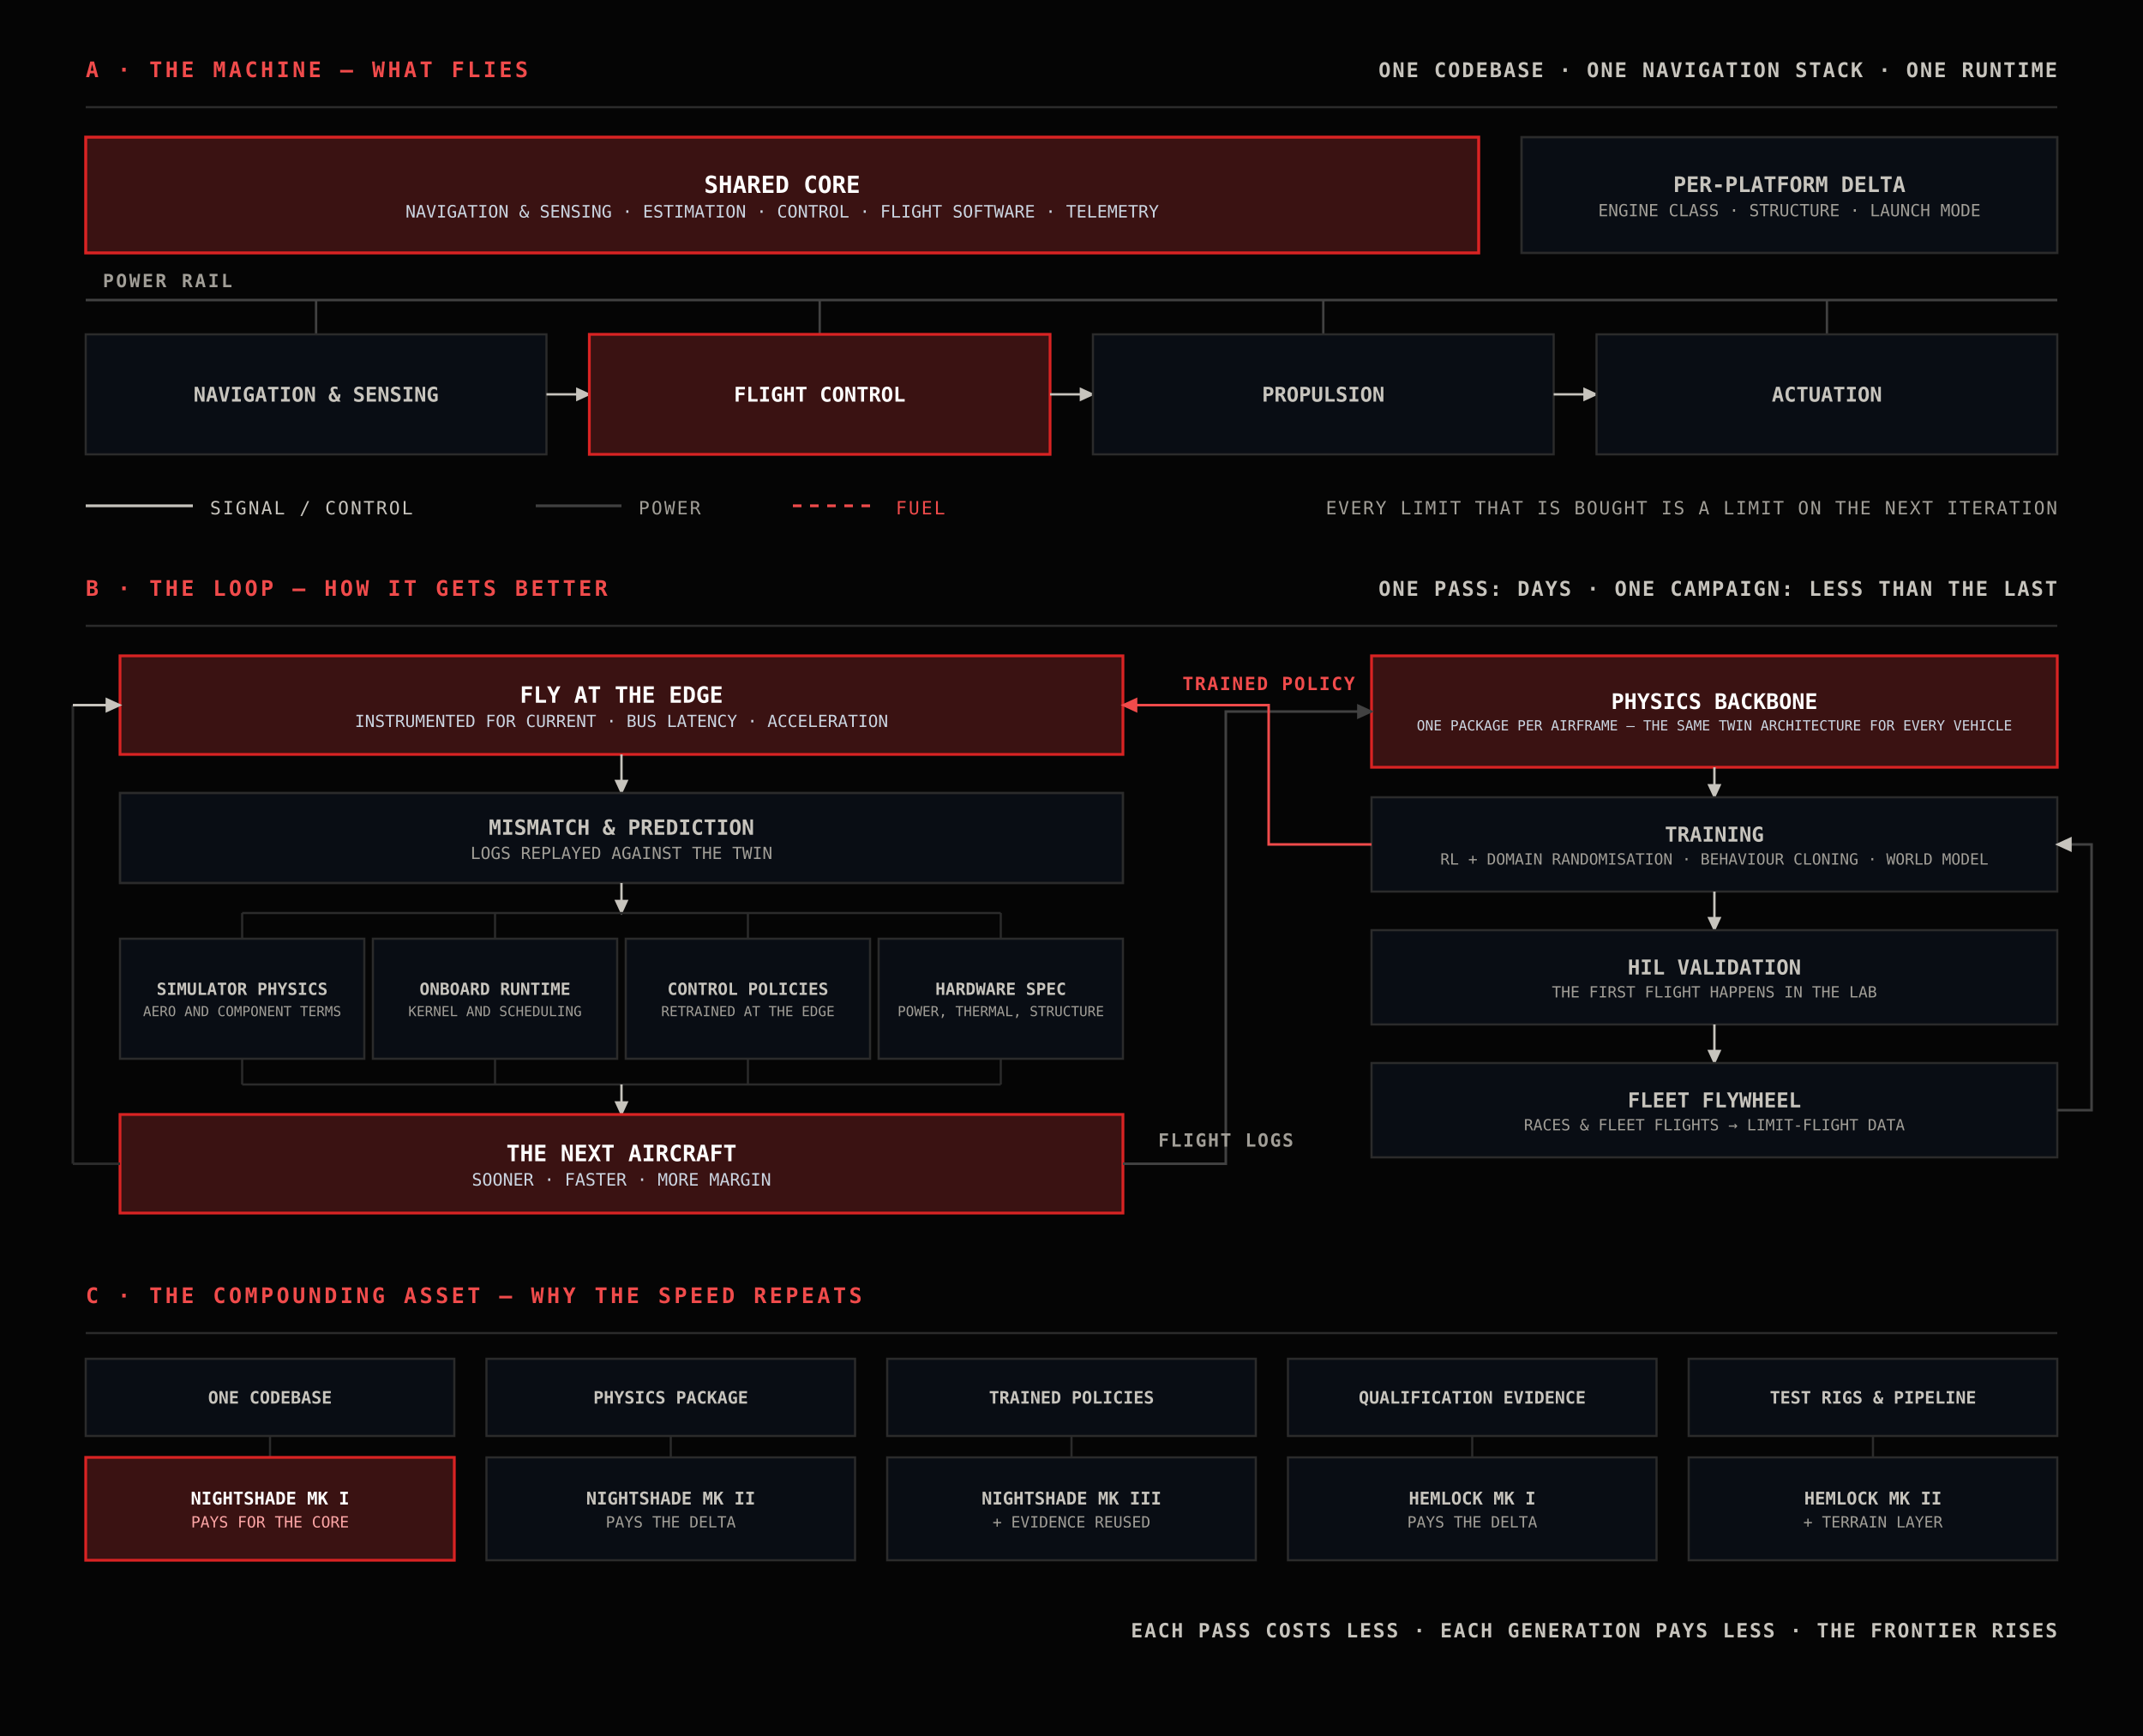
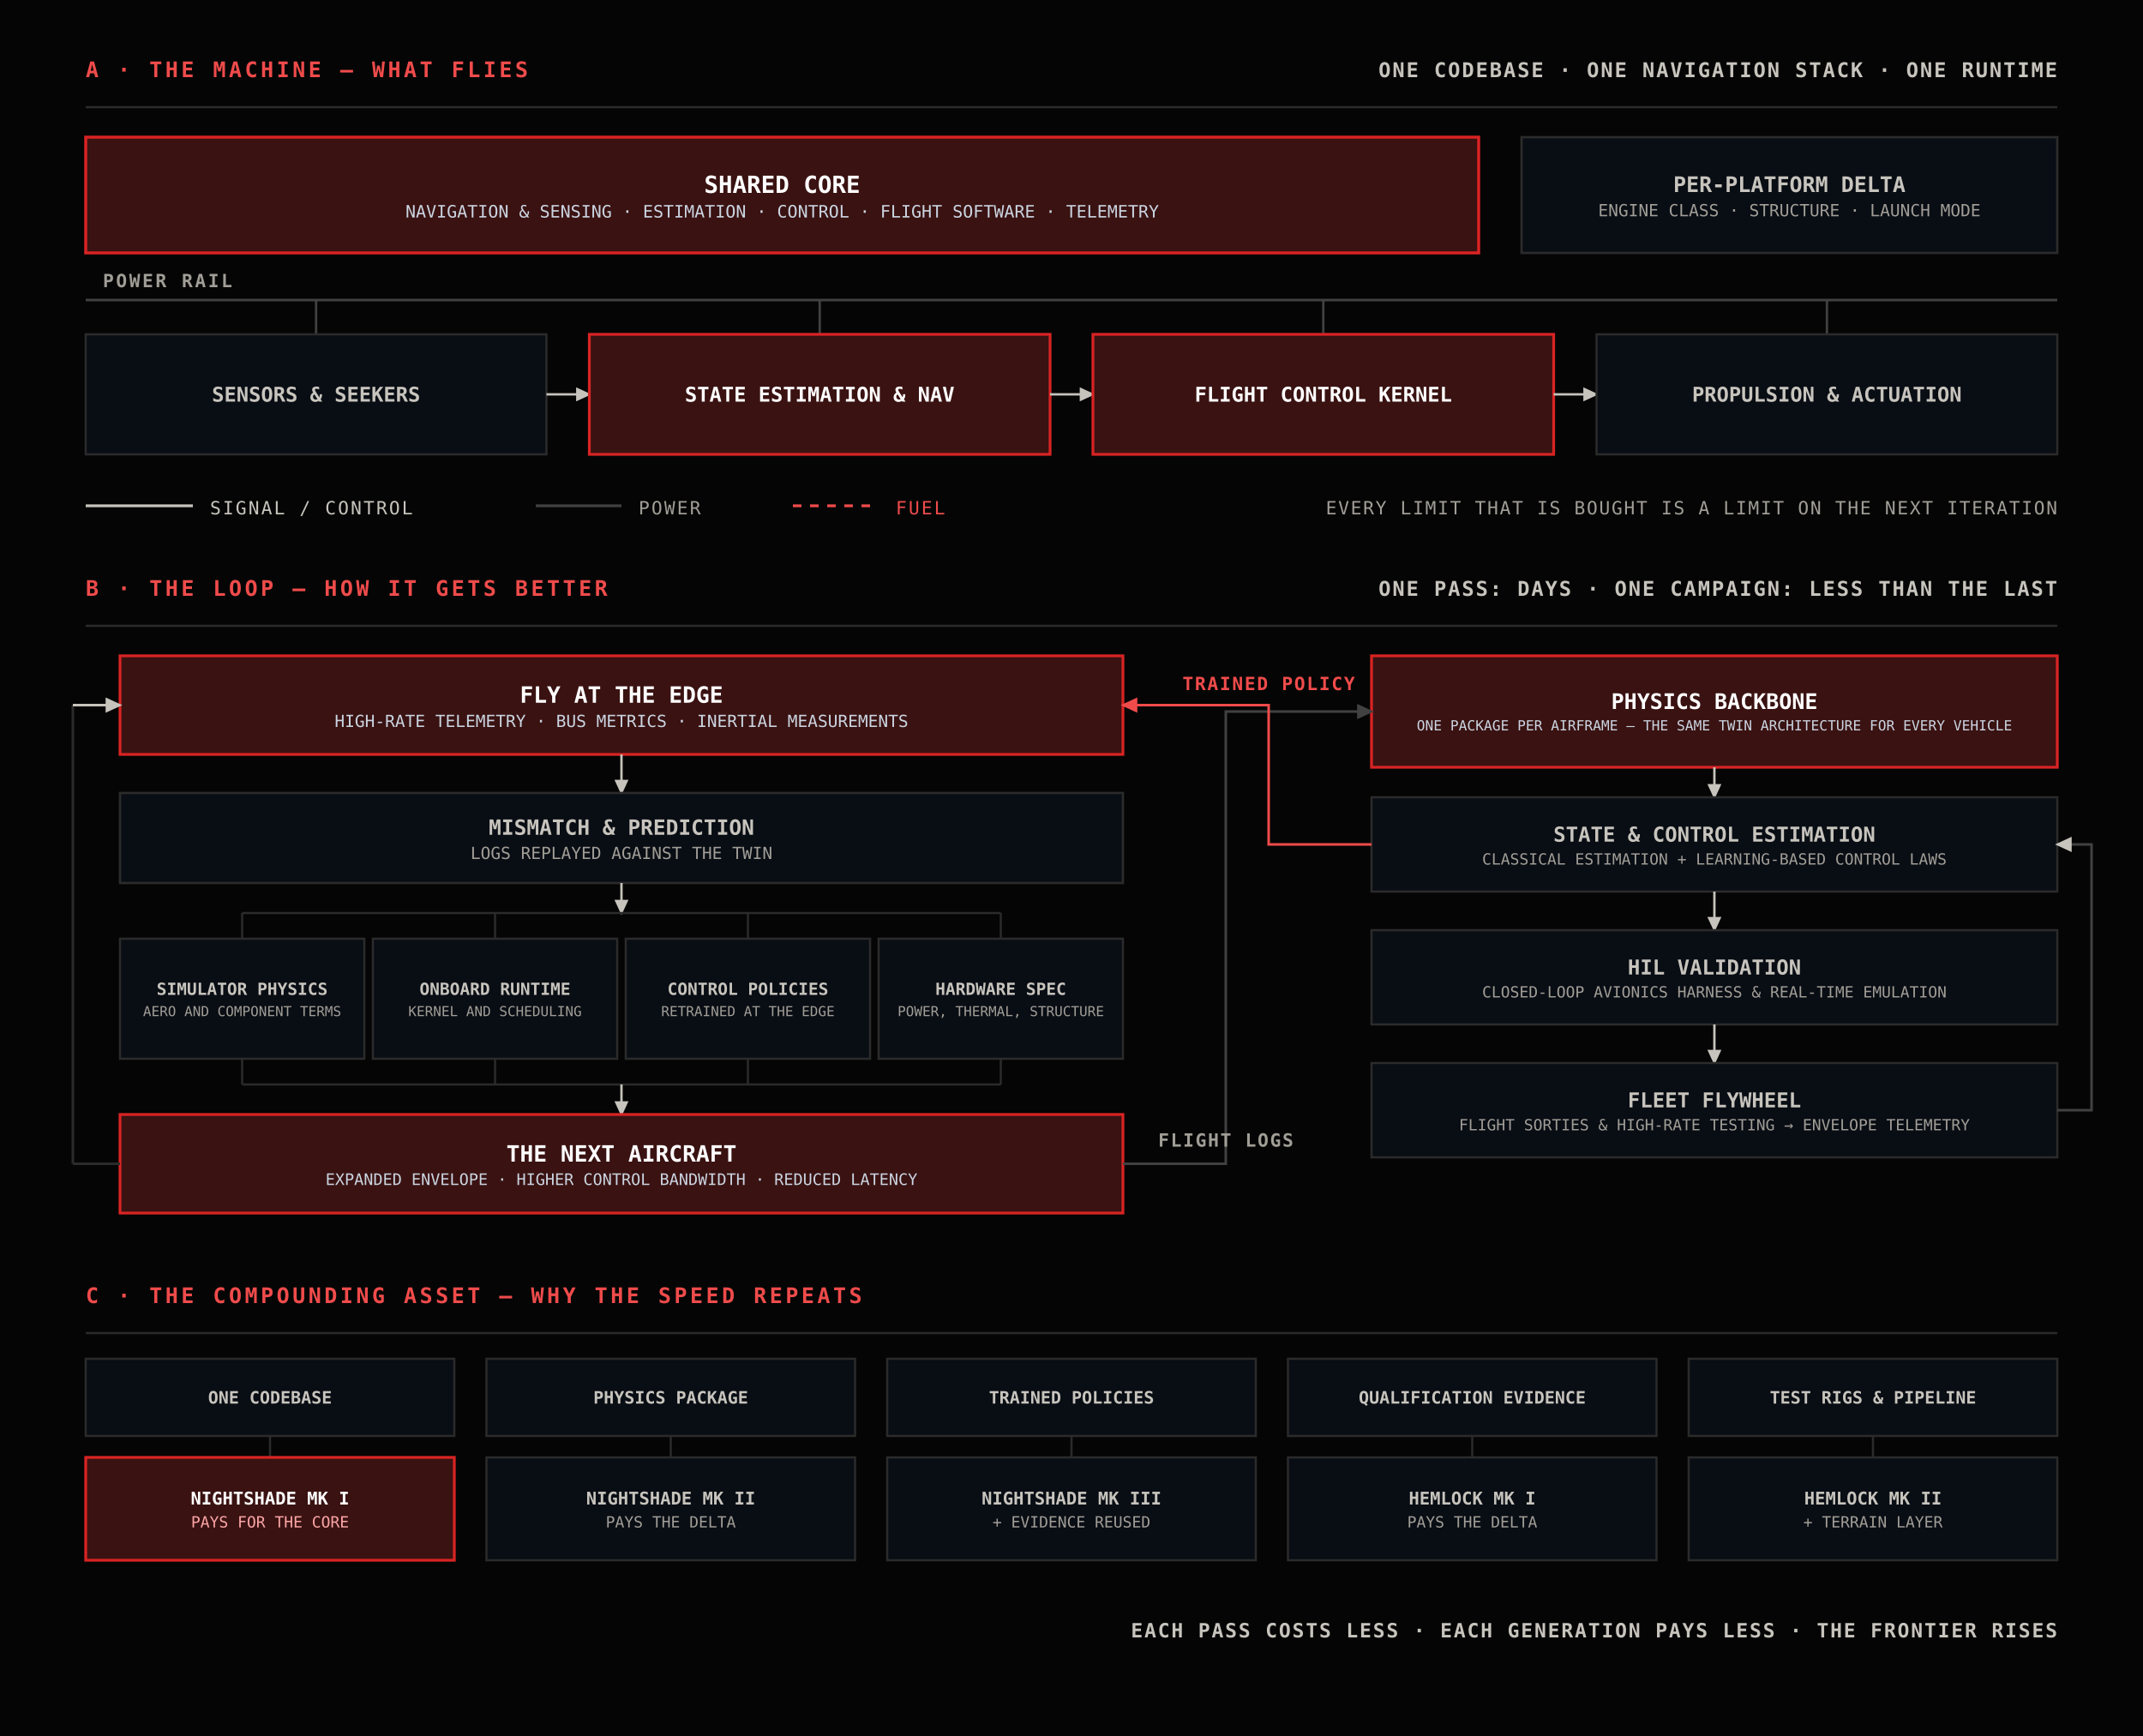
<svg xmlns="http://www.w3.org/2000/svg" viewBox="0 0 1000 810" role="img" aria-label="The engineering system: the machine, the flight loop that upgrades four systems, and the assets that compound across generations">
  <rect width="1000" height="810" fill="#050505" />
  <defs>
    <marker id="es-ink" viewBox="0 0 8 8" refX="6.4" refY="4" markerWidth="7" markerHeight="7" orient="auto-start-reverse">
      <path d="M0,0.6 L7.4,4 L0,7.4 z" fill="#C7C4BD" />
    </marker>
    <marker id="es-red" viewBox="0 0 8 8" refX="6.4" refY="4" markerWidth="7" markerHeight="7" orient="auto-start-reverse">
      <path d="M0,0.6 L7.4,4 L0,7.4 z" fill="#F04B4B" />
    </marker>
    <marker id="es-grey" viewBox="0 0 8 8" refX="6.4" refY="4" markerWidth="7" markerHeight="7" orient="auto-start-reverse">
      <path d="M0,0.6 L7.4,4 L0,7.4 z" fill="#414141" />
    </marker>
  </defs>
  <text x="40.0" y="36.0" font-family="JetBrains Mono, ui-monospace, monospace" font-size="10.0" fill="#F04B4B" font-weight="700" letter-spacing="0.14em">A · THE MACHINE — WHAT FLIES</text>
  <text x="960.0" y="36.0" font-family="JetBrains Mono, ui-monospace, monospace" font-size="9.5" fill="#C7C4BD" text-anchor="end" font-weight="600" letter-spacing="0.08em">ONE CODEBASE · ONE NAVIGATION STACK · ONE RUNTIME</text>
  <line x1="40.0" y1="50.0" x2="960.0" y2="50.0" stroke="#2B2B2B" stroke-width="1" />
  <rect x="40.0" y="64.0" width="650.0" height="54.0" fill="#3A1212" stroke="#D92323" stroke-width="1.4" />
  <text x="365.0" y="90.0" font-family="JetBrains Mono, ui-monospace, monospace" font-size="11.0" fill="#ffffff" text-anchor="middle" font-weight="600">SHARED CORE</text>
  <text x="365.0" y="101.5" font-family="JetBrains Mono, ui-monospace, monospace" font-size="8.0" fill="#cbd5e1" text-anchor="middle">NAVIGATION &amp; SENSING · ESTIMATION · CONTROL · FLIGHT SOFTWARE · TELEMETRY</text>
  <rect x="710.0" y="64.0" width="250.0" height="54.0" fill="#090d14" stroke="#2B2B2B" stroke-width="1.1" />
  <text x="835.0" y="89.6" font-family="JetBrains Mono, ui-monospace, monospace" font-size="10.0" fill="#C7C4BD" text-anchor="middle" font-weight="600">PER-PLATFORM DELTA</text>
  <text x="835.0" y="100.9" font-family="JetBrains Mono, ui-monospace, monospace" font-size="7.8" fill="#A19E97" text-anchor="middle">ENGINE CLASS · STRUCTURE · LAUNCH MODE</text>
  <line x1="40.0" y1="140.0" x2="960.0" y2="140.0" stroke="#414141" stroke-width="1.2" />
  <text x="48.0" y="134.0" font-family="JetBrains Mono, ui-monospace, monospace" font-size="8.5" fill="#A19E97" font-weight="600" letter-spacing="0.12em">POWER RAIL</text>
  <line x1="147.5" y1="140.0" x2="147.5" y2="156.0" stroke="#414141" stroke-width="1.1" />
  <rect x="40.0" y="156.0" width="215.0" height="56.0" fill="#090d14" stroke="#2B2B2B" stroke-width="1.0" />
-   <text x="147.5" y="187.4" font-family="JetBrains Mono, ui-monospace, monospace" font-size="9.5" fill="#C7C4BD" text-anchor="middle" font-weight="600">NAVIGATION &amp; SENSING</text>
+   <text x="147.5" y="187.4" font-family="JetBrains Mono, ui-monospace, monospace" font-size="9.5" fill="#C7C4BD" text-anchor="middle" font-weight="600">SENSORS &amp; SEEKERS</text>
  <line x1="255.0" y1="184.0" x2="275.0" y2="184.0" stroke="#C7C4BD" stroke-width="1.1" marker-end="url(#es-ink)" />
  <line x1="382.5" y1="140.0" x2="382.5" y2="156.0" stroke="#414141" stroke-width="1.1" />
  <rect x="275.0" y="156.0" width="215.0" height="56.0" fill="#3A1212" stroke="#D92323" stroke-width="1.3" />
-   <text x="382.5" y="187.4" font-family="JetBrains Mono, ui-monospace, monospace" font-size="9.5" fill="#ffffff" text-anchor="middle" font-weight="600">FLIGHT CONTROL</text>
+   <text x="382.5" y="187.4" font-family="JetBrains Mono, ui-monospace, monospace" font-size="9.5" fill="#ffffff" text-anchor="middle" font-weight="600">STATE ESTIMATION &amp; NAV</text>
  <line x1="490.0" y1="184.0" x2="510.0" y2="184.0" stroke="#C7C4BD" stroke-width="1.1" marker-end="url(#es-ink)" />
  <line x1="617.5" y1="140.0" x2="617.5" y2="156.0" stroke="#414141" stroke-width="1.1" />
-   <rect x="510.0" y="156.0" width="215.0" height="56.0" fill="#090d14" stroke="#2B2B2B" stroke-width="1.0" />
-   <text x="617.5" y="187.4" font-family="JetBrains Mono, ui-monospace, monospace" font-size="9.5" fill="#C7C4BD" text-anchor="middle" font-weight="600">PROPULSION</text>
+   <rect x="510.0" y="156.0" width="215.0" height="56.0" fill="#3A1212" stroke="#D92323" stroke-width="1.3" />
+   <text x="617.5" y="187.4" font-family="JetBrains Mono, ui-monospace, monospace" font-size="9.5" fill="#ffffff" text-anchor="middle" font-weight="600">FLIGHT CONTROL KERNEL</text>
  <line x1="725.0" y1="184.0" x2="745.0" y2="184.0" stroke="#C7C4BD" stroke-width="1.1" marker-end="url(#es-ink)" />
  <line x1="852.5" y1="140.0" x2="852.5" y2="156.0" stroke="#414141" stroke-width="1.1" />
  <rect x="745.0" y="156.0" width="215.0" height="56.0" fill="#090d14" stroke="#2B2B2B" stroke-width="1.0" />
-   <text x="852.5" y="187.4" font-family="JetBrains Mono, ui-monospace, monospace" font-size="9.5" fill="#C7C4BD" text-anchor="middle" font-weight="600">ACTUATION</text>
+   <text x="852.5" y="187.4" font-family="JetBrains Mono, ui-monospace, monospace" font-size="9.5" fill="#C7C4BD" text-anchor="middle" font-weight="600">PROPULSION &amp; ACTUATION</text>
  <line x1="40.0" y1="236.0" x2="90.0" y2="236.0" stroke="#C7C4BD" stroke-width="1.3" />
  <text x="98.0" y="240.0" font-family="JetBrains Mono, ui-monospace, monospace" font-size="8.5" fill="#C7C4BD" letter-spacing="0.1em">SIGNAL / CONTROL</text>
  <line x1="250.0" y1="236.0" x2="290.0" y2="236.0" stroke="#414141" stroke-width="1.3" />
  <text x="298.0" y="240.0" font-family="JetBrains Mono, ui-monospace, monospace" font-size="8.5" fill="#A19E97" letter-spacing="0.1em">POWER</text>
  <line x1="370.0" y1="236.0" x2="410.0" y2="236.0" stroke="#F04B4B" stroke-width="1.3" stroke-dasharray="4,4" />
  <text x="418.0" y="240.0" font-family="JetBrains Mono, ui-monospace, monospace" font-size="8.5" fill="#F04B4B" letter-spacing="0.1em">FUEL</text>
  <text x="960.0" y="240.0" font-family="JetBrains Mono, ui-monospace, monospace" font-size="8.5" fill="#A19E97" text-anchor="end" letter-spacing="0.08em">EVERY LIMIT THAT IS BOUGHT IS A LIMIT ON THE NEXT ITERATION</text>
  <text x="40.0" y="278.0" font-family="JetBrains Mono, ui-monospace, monospace" font-size="10.0" fill="#F04B4B" font-weight="700" letter-spacing="0.14em">B · THE LOOP — HOW IT GETS BETTER</text>
  <text x="960.0" y="278.0" font-family="JetBrains Mono, ui-monospace, monospace" font-size="9.5" fill="#C7C4BD" text-anchor="end" font-weight="600" letter-spacing="0.08em">ONE PASS: DAYS · ONE CAMPAIGN: LESS THAN THE LAST</text>
  <line x1="40.0" y1="292.0" x2="960.0" y2="292.0" stroke="#2B2B2B" stroke-width="1" />
  <rect x="56.0" y="306.0" width="468.0" height="46.0" fill="#3A1212" stroke="#D92323" stroke-width="1.3" />
  <text x="290.0" y="327.9" font-family="JetBrains Mono, ui-monospace, monospace" font-size="10.5" fill="#ffffff" text-anchor="middle" font-weight="600">FLY AT THE EDGE</text>
-   <text x="290.0" y="339.2" font-family="JetBrains Mono, ui-monospace, monospace" font-size="7.8" fill="#cbd5e1" text-anchor="middle">INSTRUMENTED FOR CURRENT · BUS LATENCY · ACCELERATION</text>
+   <text x="290.0" y="339.2" font-family="JetBrains Mono, ui-monospace, monospace" font-size="7.8" fill="#cbd5e1" text-anchor="middle">HIGH-RATE TELEMETRY · BUS METRICS · INERTIAL MEASUREMENTS</text>
  <line x1="290.0" y1="352.0" x2="290.0" y2="370.0" stroke="#C7C4BD" stroke-width="1.1" marker-end="url(#es-ink)" />
  <rect x="56.0" y="370.0" width="468.0" height="42.0" fill="#090d14" stroke="#2B2B2B" stroke-width="1.1" />
  <text x="290.0" y="389.5" font-family="JetBrains Mono, ui-monospace, monospace" font-size="9.8" fill="#C7C4BD" text-anchor="middle" font-weight="600">MISMATCH &amp; PREDICTION</text>
  <text x="290.0" y="400.8" font-family="JetBrains Mono, ui-monospace, monospace" font-size="7.8" fill="#A19E97" text-anchor="middle">LOGS REPLAYED AGAINST THE TWIN</text>
  <line x1="290.0" y1="412.0" x2="290.0" y2="426.0" stroke="#C7C4BD" stroke-width="1.1" marker-end="url(#es-ink)" />
  <line x1="113.0" y1="426.0" x2="467.0" y2="426.0" stroke="#2B2B2B" stroke-width="1" />
  <line x1="113.0" y1="426.0" x2="113.0" y2="438.0" stroke="#2B2B2B" stroke-width="1" />
  <rect x="56.0" y="438.0" width="114.0" height="56.0" fill="#090d14" stroke="#2B2B2B" stroke-width="1" />
  <text x="113.0" y="464.2" font-family="JetBrains Mono, ui-monospace, monospace" font-size="7.8" fill="#C7C4BD" text-anchor="middle" font-weight="600">SIMULATOR PHYSICS</text>
  <text x="113.0" y="474.1" font-family="JetBrains Mono, ui-monospace, monospace" font-size="6.4" fill="#A19E97" text-anchor="middle">AERO AND COMPONENT TERMS</text>
  <line x1="113.0" y1="494.0" x2="113.0" y2="506.0" stroke="#2B2B2B" stroke-width="1" />
  <line x1="231.0" y1="426.0" x2="231.0" y2="438.0" stroke="#2B2B2B" stroke-width="1" />
  <rect x="174.0" y="438.0" width="114.0" height="56.0" fill="#090d14" stroke="#2B2B2B" stroke-width="1" />
  <text x="231.0" y="464.2" font-family="JetBrains Mono, ui-monospace, monospace" font-size="7.8" fill="#C7C4BD" text-anchor="middle" font-weight="600">ONBOARD RUNTIME</text>
  <text x="231.0" y="474.1" font-family="JetBrains Mono, ui-monospace, monospace" font-size="6.4" fill="#A19E97" text-anchor="middle">KERNEL AND SCHEDULING</text>
  <line x1="231.0" y1="494.0" x2="231.0" y2="506.0" stroke="#2B2B2B" stroke-width="1" />
  <line x1="349.0" y1="426.0" x2="349.0" y2="438.0" stroke="#2B2B2B" stroke-width="1" />
  <rect x="292.0" y="438.0" width="114.0" height="56.0" fill="#090d14" stroke="#2B2B2B" stroke-width="1" />
  <text x="349.0" y="464.2" font-family="JetBrains Mono, ui-monospace, monospace" font-size="7.8" fill="#C7C4BD" text-anchor="middle" font-weight="600">CONTROL POLICIES</text>
  <text x="349.0" y="474.1" font-family="JetBrains Mono, ui-monospace, monospace" font-size="6.4" fill="#A19E97" text-anchor="middle">RETRAINED AT THE EDGE</text>
  <line x1="349.0" y1="494.0" x2="349.0" y2="506.0" stroke="#2B2B2B" stroke-width="1" />
  <line x1="467.0" y1="426.0" x2="467.0" y2="438.0" stroke="#2B2B2B" stroke-width="1" />
  <rect x="410.0" y="438.0" width="114.0" height="56.0" fill="#090d14" stroke="#2B2B2B" stroke-width="1" />
  <text x="467.0" y="464.2" font-family="JetBrains Mono, ui-monospace, monospace" font-size="7.8" fill="#C7C4BD" text-anchor="middle" font-weight="600">HARDWARE SPEC</text>
  <text x="467.0" y="474.1" font-family="JetBrains Mono, ui-monospace, monospace" font-size="6.4" fill="#A19E97" text-anchor="middle">POWER, THERMAL, STRUCTURE</text>
  <line x1="467.0" y1="494.0" x2="467.0" y2="506.0" stroke="#2B2B2B" stroke-width="1" />
  <line x1="113.0" y1="506.0" x2="467.0" y2="506.0" stroke="#2B2B2B" stroke-width="1" />
  <line x1="290.0" y1="506.0" x2="290.0" y2="520.0" stroke="#C7C4BD" stroke-width="1.1" marker-end="url(#es-ink)" />
  <rect x="56.0" y="520.0" width="468.0" height="46.0" fill="#3A1212" stroke="#D92323" stroke-width="1.3" />
-   <text x="290.0" y="541.8" font-family="JetBrains Mono, ui-monospace, monospace" font-size="10.5" fill="#ffffff" text-anchor="middle" font-weight="600">THE NEXT AIRCRAFT</text>
-   <text x="290.0" y="553.2" font-family="JetBrains Mono, ui-monospace, monospace" font-size="8.0" fill="#cbd5e1" text-anchor="middle">SOONER · FASTER · MORE MARGIN</text>
+   <text x="290.0" y="542.0" font-family="JetBrains Mono, ui-monospace, monospace" font-size="10.5" fill="#ffffff" text-anchor="middle" font-weight="600">THE NEXT AIRCRAFT</text>
+   <text x="290.0" y="552.9" font-family="JetBrains Mono, ui-monospace, monospace" font-size="7.4" fill="#cbd5e1" text-anchor="middle">EXPANDED ENVELOPE · HIGHER CONTROL BANDWIDTH · REDUCED LATENCY</text>
  <line x1="56.0" y1="543.0" x2="34.0" y2="543.0" stroke="#2B2B2B" stroke-width="1.2" />
  <line x1="34.0" y1="543.0" x2="34.0" y2="329.0" stroke="#2B2B2B" stroke-width="1.2" />
  <line x1="34.0" y1="329.0" x2="56.0" y2="329.0" stroke="#C7C4BD" stroke-width="1.2" marker-end="url(#es-ink)" />
  <rect x="640.0" y="306.0" width="320.0" height="52.0" fill="#3A1212" stroke="#D92323" stroke-width="1.3" />
  <text x="800.0" y="330.8" font-family="JetBrains Mono, ui-monospace, monospace" font-size="10.0" fill="#ffffff" text-anchor="middle" font-weight="600">PHYSICS BACKBONE</text>
  <text x="800.0" y="340.8" font-family="JetBrains Mono, ui-monospace, monospace" font-size="6.5" fill="#cbd5e1" text-anchor="middle">ONE PACKAGE PER AIRFRAME — THE SAME TWIN ARCHITECTURE FOR EVERY VEHICLE</text>
  <line x1="800.0" y1="358.0" x2="800.0" y2="372.0" stroke="#C7C4BD" stroke-width="1.1" marker-end="url(#es-ink)" />
  <rect x="640.0" y="372.0" width="320.0" height="44.0" fill="#090d14" stroke="#2B2B2B" stroke-width="1" />
-   <text x="800.0" y="392.7" font-family="JetBrains Mono, ui-monospace, monospace" font-size="9.6" fill="#C7C4BD" text-anchor="middle" font-weight="600">TRAINING</text>
-   <text x="800.0" y="403.4" font-family="JetBrains Mono, ui-monospace, monospace" font-size="7.2" fill="#A19E97" text-anchor="middle">RL + DOMAIN RANDOMISATION · BEHAVIOUR CLONING · WORLD MODEL</text>
+   <text x="800.0" y="392.7" font-family="JetBrains Mono, ui-monospace, monospace" font-size="9.6" fill="#C7C4BD" text-anchor="middle" font-weight="600">STATE &amp; CONTROL ESTIMATION</text>
+   <text x="800.0" y="403.4" font-family="JetBrains Mono, ui-monospace, monospace" font-size="7.2" fill="#A19E97" text-anchor="middle">CLASSICAL ESTIMATION + LEARNING-BASED CONTROL LAWS</text>
  <line x1="800.0" y1="416.0" x2="800.0" y2="434.0" stroke="#C7C4BD" stroke-width="1.1" marker-end="url(#es-ink)" />
  <rect x="640.0" y="434.0" width="320.0" height="44.0" fill="#090d14" stroke="#2B2B2B" stroke-width="1" />
  <text x="800.0" y="454.7" font-family="JetBrains Mono, ui-monospace, monospace" font-size="9.6" fill="#C7C4BD" text-anchor="middle" font-weight="600">HIL VALIDATION</text>
-   <text x="800.0" y="465.4" font-family="JetBrains Mono, ui-monospace, monospace" font-size="7.2" fill="#A19E97" text-anchor="middle">THE FIRST FLIGHT HAPPENS IN THE LAB</text>
+   <text x="800.0" y="465.4" font-family="JetBrains Mono, ui-monospace, monospace" font-size="7.2" fill="#A19E97" text-anchor="middle">CLOSED-LOOP AVIONICS HARNESS &amp; REAL-TIME EMULATION</text>
  <line x1="800.0" y1="478.0" x2="800.0" y2="496.0" stroke="#C7C4BD" stroke-width="1.1" marker-end="url(#es-ink)" />
  <rect x="640.0" y="496.0" width="320.0" height="44.0" fill="#090d14" stroke="#2B2B2B" stroke-width="1" />
  <text x="800.0" y="516.7" font-family="JetBrains Mono, ui-monospace, monospace" font-size="9.6" fill="#C7C4BD" text-anchor="middle" font-weight="600">FLEET FLYWHEEL</text>
-   <text x="800.0" y="527.4" font-family="JetBrains Mono, ui-monospace, monospace" font-size="7.2" fill="#A19E97" text-anchor="middle">RACES &amp; FLEET FLIGHTS → LIMIT-FLIGHT DATA</text>
+   <text x="800.0" y="527.4" font-family="JetBrains Mono, ui-monospace, monospace" font-size="7.2" fill="#A19E97" text-anchor="middle">FLIGHT SORTIES &amp; HIGH-RATE TESTING → ENVELOPE TELEMETRY</text>
  <path d="M960,518 H976 V394 H960" fill="none" stroke="#414141" stroke-width="1.2" marker-end="url(#es-ink)" />
  <path d="M524,543 H572 V332 H640" fill="none" stroke="#414141" stroke-width="1.2" marker-end="url(#es-grey)" />
  <text x="572.0" y="535.0" font-family="JetBrains Mono, ui-monospace, monospace" font-size="8.5" fill="#A19E97" text-anchor="middle" font-weight="600" letter-spacing="0.08em">FLIGHT LOGS</text>
  <path d="M640,394 H592 V329 H524" fill="none" stroke="#F04B4B" stroke-width="1.2" marker-end="url(#es-red)" />
  <text x="592.0" y="322.0" font-family="JetBrains Mono, ui-monospace, monospace" font-size="8.5" fill="#F04B4B" text-anchor="middle" font-weight="700" letter-spacing="0.08em">TRAINED POLICY</text>
  <text x="40.0" y="608.0" font-family="JetBrains Mono, ui-monospace, monospace" font-size="10.0" fill="#F04B4B" font-weight="700" letter-spacing="0.14em">C · THE COMPOUNDING ASSET — WHY THE SPEED REPEATS</text>
  <line x1="40.0" y1="622.0" x2="960.0" y2="622.0" stroke="#2B2B2B" stroke-width="1" />
  <rect x="40.0" y="634.0" width="172.0" height="36.0" fill="#090d14" stroke="#2B2B2B" stroke-width="1" />
  <text x="126.0" y="654.9" font-family="JetBrains Mono, ui-monospace, monospace" font-size="8.0" fill="#C7C4BD" text-anchor="middle" font-weight="600">ONE CODEBASE</text>
  <rect x="227.0" y="634.0" width="172.0" height="36.0" fill="#090d14" stroke="#2B2B2B" stroke-width="1" />
  <text x="313.0" y="654.9" font-family="JetBrains Mono, ui-monospace, monospace" font-size="8.0" fill="#C7C4BD" text-anchor="middle" font-weight="600">PHYSICS PACKAGE</text>
  <rect x="414.0" y="634.0" width="172.0" height="36.0" fill="#090d14" stroke="#2B2B2B" stroke-width="1" />
  <text x="500.0" y="654.9" font-family="JetBrains Mono, ui-monospace, monospace" font-size="8.0" fill="#C7C4BD" text-anchor="middle" font-weight="600">TRAINED POLICIES</text>
  <rect x="601.0" y="634.0" width="172.0" height="36.0" fill="#090d14" stroke="#2B2B2B" stroke-width="1" />
  <text x="687.0" y="654.9" font-family="JetBrains Mono, ui-monospace, monospace" font-size="8.0" fill="#C7C4BD" text-anchor="middle" font-weight="600">QUALIFICATION EVIDENCE</text>
  <rect x="788.0" y="634.0" width="172.0" height="36.0" fill="#090d14" stroke="#2B2B2B" stroke-width="1" />
  <text x="874.0" y="654.9" font-family="JetBrains Mono, ui-monospace, monospace" font-size="8.0" fill="#C7C4BD" text-anchor="middle" font-weight="600">TEST RIGS &amp; PIPELINE</text>
  <line x1="126.0" y1="670.0" x2="126.0" y2="680.0" stroke="#2B2B2B" stroke-width="1" />
  <rect x="40.0" y="680.0" width="172.0" height="48.0" fill="#3A1212" stroke="#D92323" stroke-width="1.3" />
  <text x="126.0" y="702.0" font-family="JetBrains Mono, ui-monospace, monospace" font-size="8.2" fill="#ffffff" text-anchor="middle" font-weight="600">NIGHTSHADE MK I</text>
  <text x="126.0" y="712.7" font-family="JetBrains Mono, ui-monospace, monospace" font-size="7.2" fill="#fca5a5" text-anchor="middle">PAYS FOR THE CORE</text>
  <line x1="313.0" y1="670.0" x2="313.0" y2="680.0" stroke="#2B2B2B" stroke-width="1" />
  <rect x="227.0" y="680.0" width="172.0" height="48.0" fill="#090d14" stroke="#2B2B2B" stroke-width="1.0" />
  <text x="313.0" y="702.0" font-family="JetBrains Mono, ui-monospace, monospace" font-size="8.2" fill="#C7C4BD" text-anchor="middle" font-weight="600">NIGHTSHADE MK II</text>
  <text x="313.0" y="712.7" font-family="JetBrains Mono, ui-monospace, monospace" font-size="7.2" fill="#A19E97" text-anchor="middle">PAYS THE DELTA</text>
  <line x1="500.0" y1="670.0" x2="500.0" y2="680.0" stroke="#2B2B2B" stroke-width="1" />
  <rect x="414.0" y="680.0" width="172.0" height="48.0" fill="#090d14" stroke="#2B2B2B" stroke-width="1.0" />
  <text x="500.0" y="702.0" font-family="JetBrains Mono, ui-monospace, monospace" font-size="8.2" fill="#C7C4BD" text-anchor="middle" font-weight="600">NIGHTSHADE MK III</text>
  <text x="500.0" y="712.7" font-family="JetBrains Mono, ui-monospace, monospace" font-size="7.2" fill="#A19E97" text-anchor="middle">+ EVIDENCE REUSED</text>
  <line x1="687.0" y1="670.0" x2="687.0" y2="680.0" stroke="#2B2B2B" stroke-width="1" />
  <rect x="601.0" y="680.0" width="172.0" height="48.0" fill="#090d14" stroke="#2B2B2B" stroke-width="1.0" />
  <text x="687.0" y="702.0" font-family="JetBrains Mono, ui-monospace, monospace" font-size="8.2" fill="#C7C4BD" text-anchor="middle" font-weight="600">HEMLOCK MK I</text>
  <text x="687.0" y="712.7" font-family="JetBrains Mono, ui-monospace, monospace" font-size="7.2" fill="#A19E97" text-anchor="middle">PAYS THE DELTA</text>
  <line x1="874.0" y1="670.0" x2="874.0" y2="680.0" stroke="#2B2B2B" stroke-width="1" />
  <rect x="788.0" y="680.0" width="172.0" height="48.0" fill="#090d14" stroke="#2B2B2B" stroke-width="1.0" />
  <text x="874.0" y="702.0" font-family="JetBrains Mono, ui-monospace, monospace" font-size="8.2" fill="#C7C4BD" text-anchor="middle" font-weight="600">HEMLOCK MK II</text>
  <text x="874.0" y="712.7" font-family="JetBrains Mono, ui-monospace, monospace" font-size="7.2" fill="#A19E97" text-anchor="middle">+ TERRAIN LAYER</text>
  <text x="960.0" y="764.0" font-family="JetBrains Mono, ui-monospace, monospace" font-size="9.2" fill="#C7C4BD" text-anchor="end" font-weight="600" letter-spacing="0.08em">EACH PASS COSTS LESS · EACH GENERATION PAYS LESS · THE FRONTIER RISES</text>
</svg>
